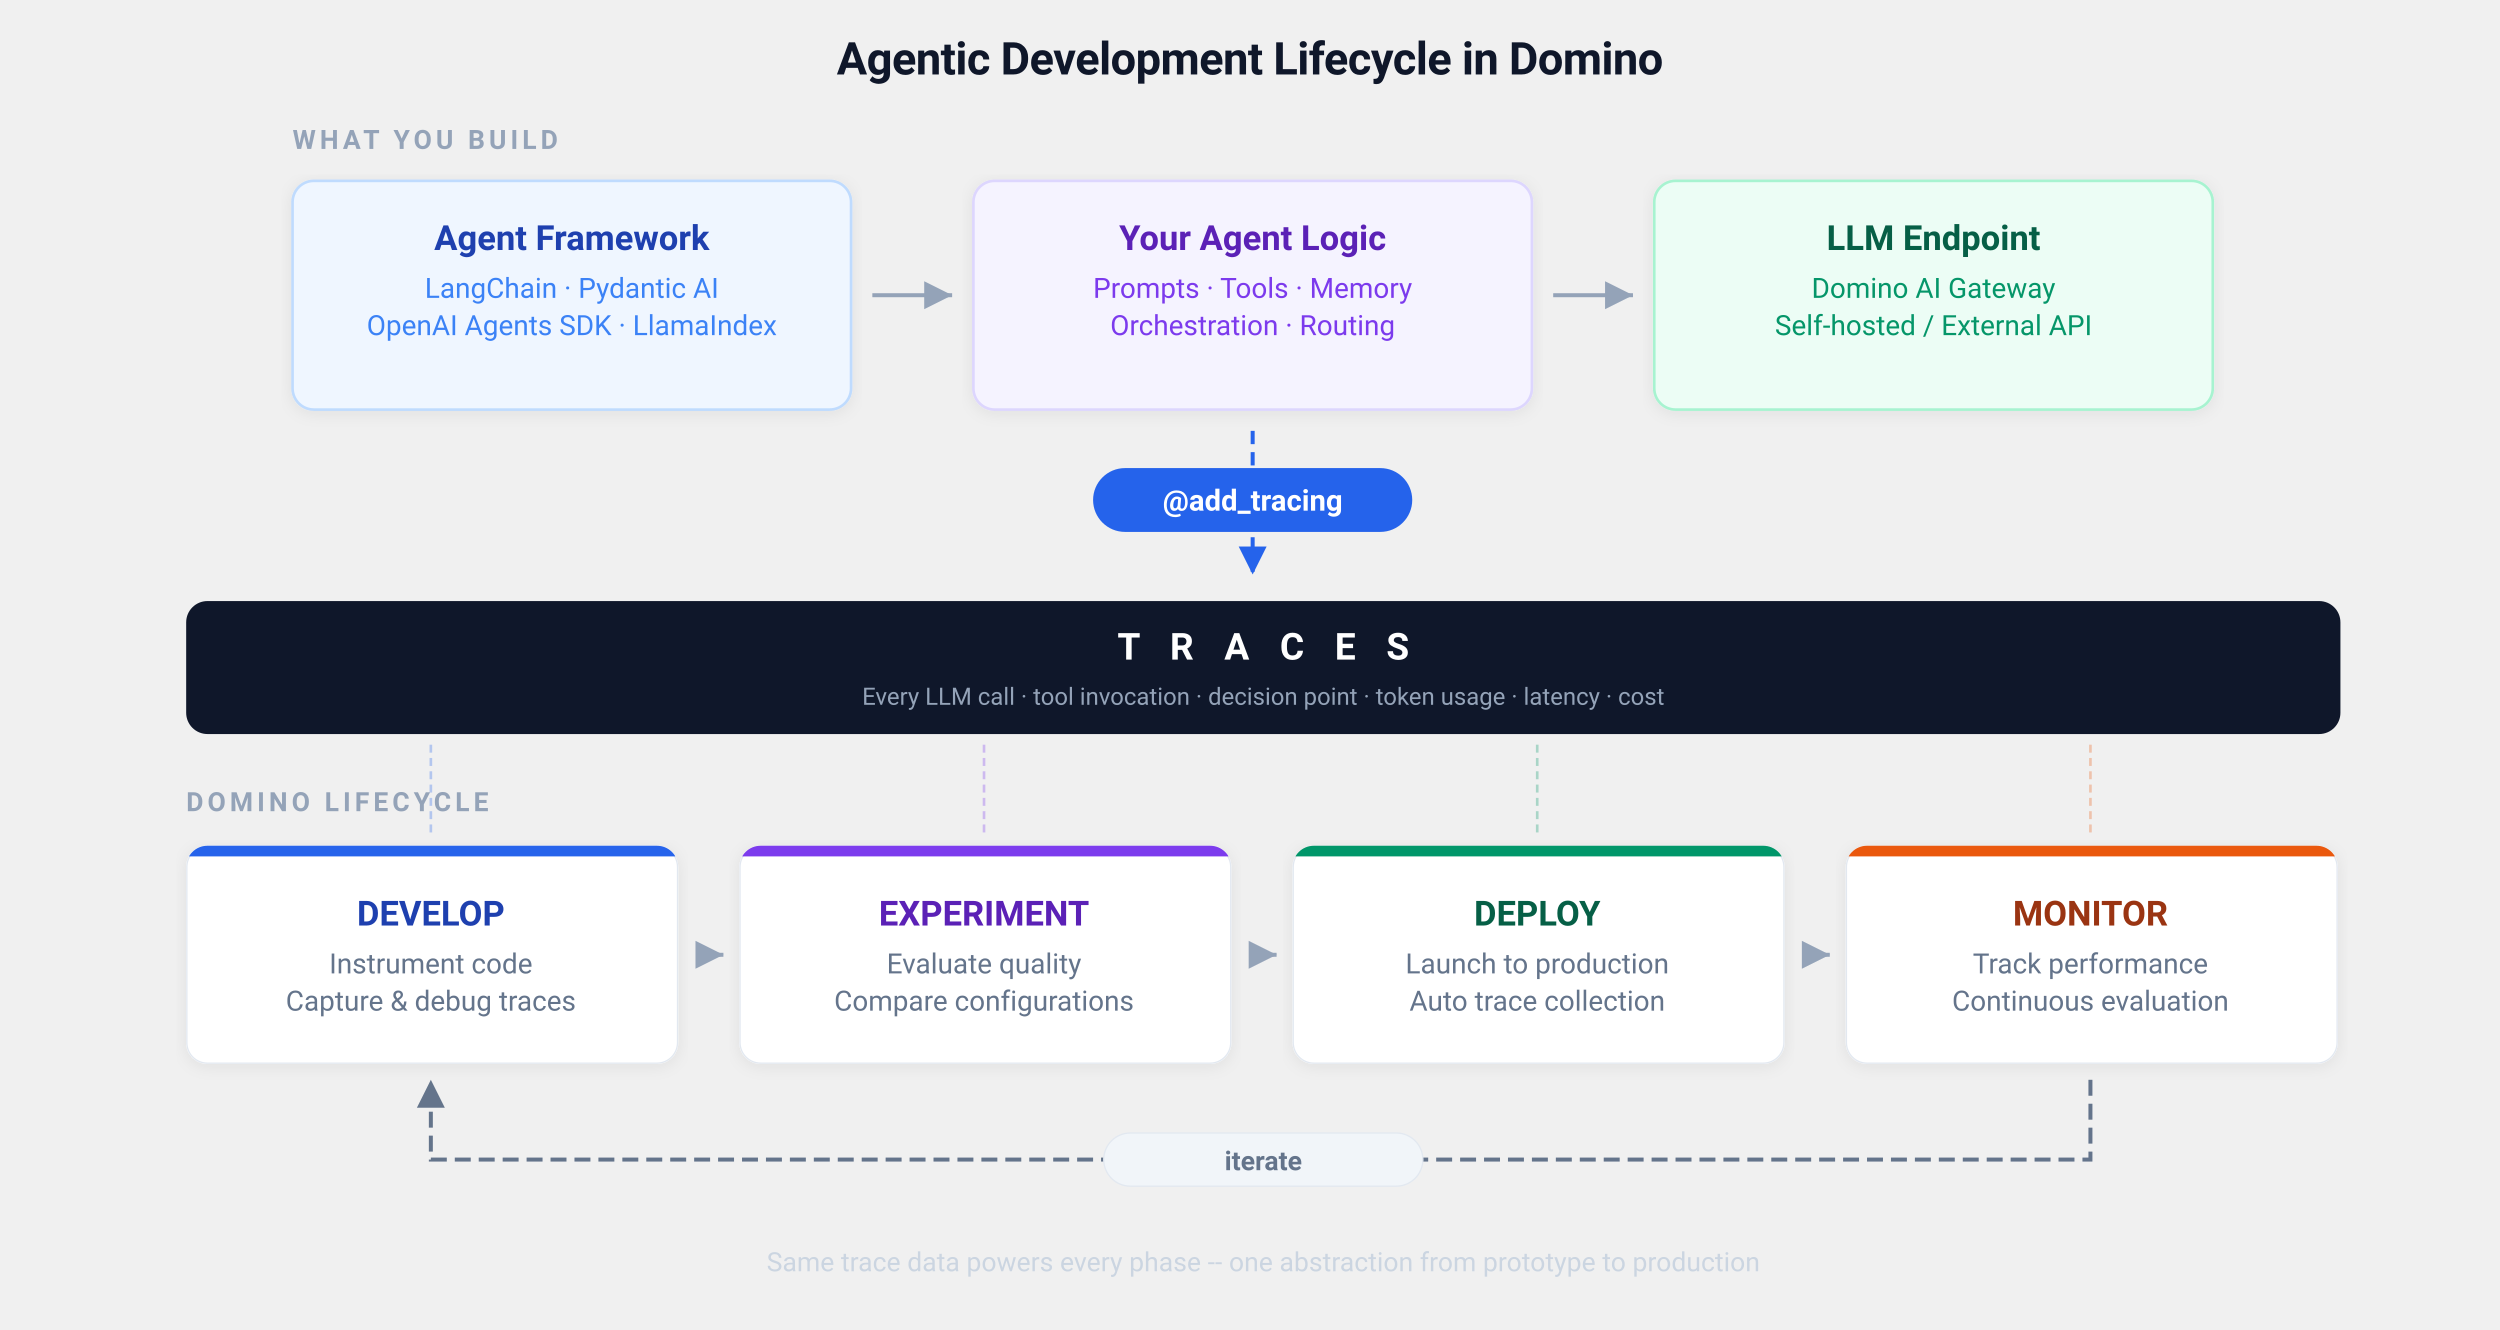
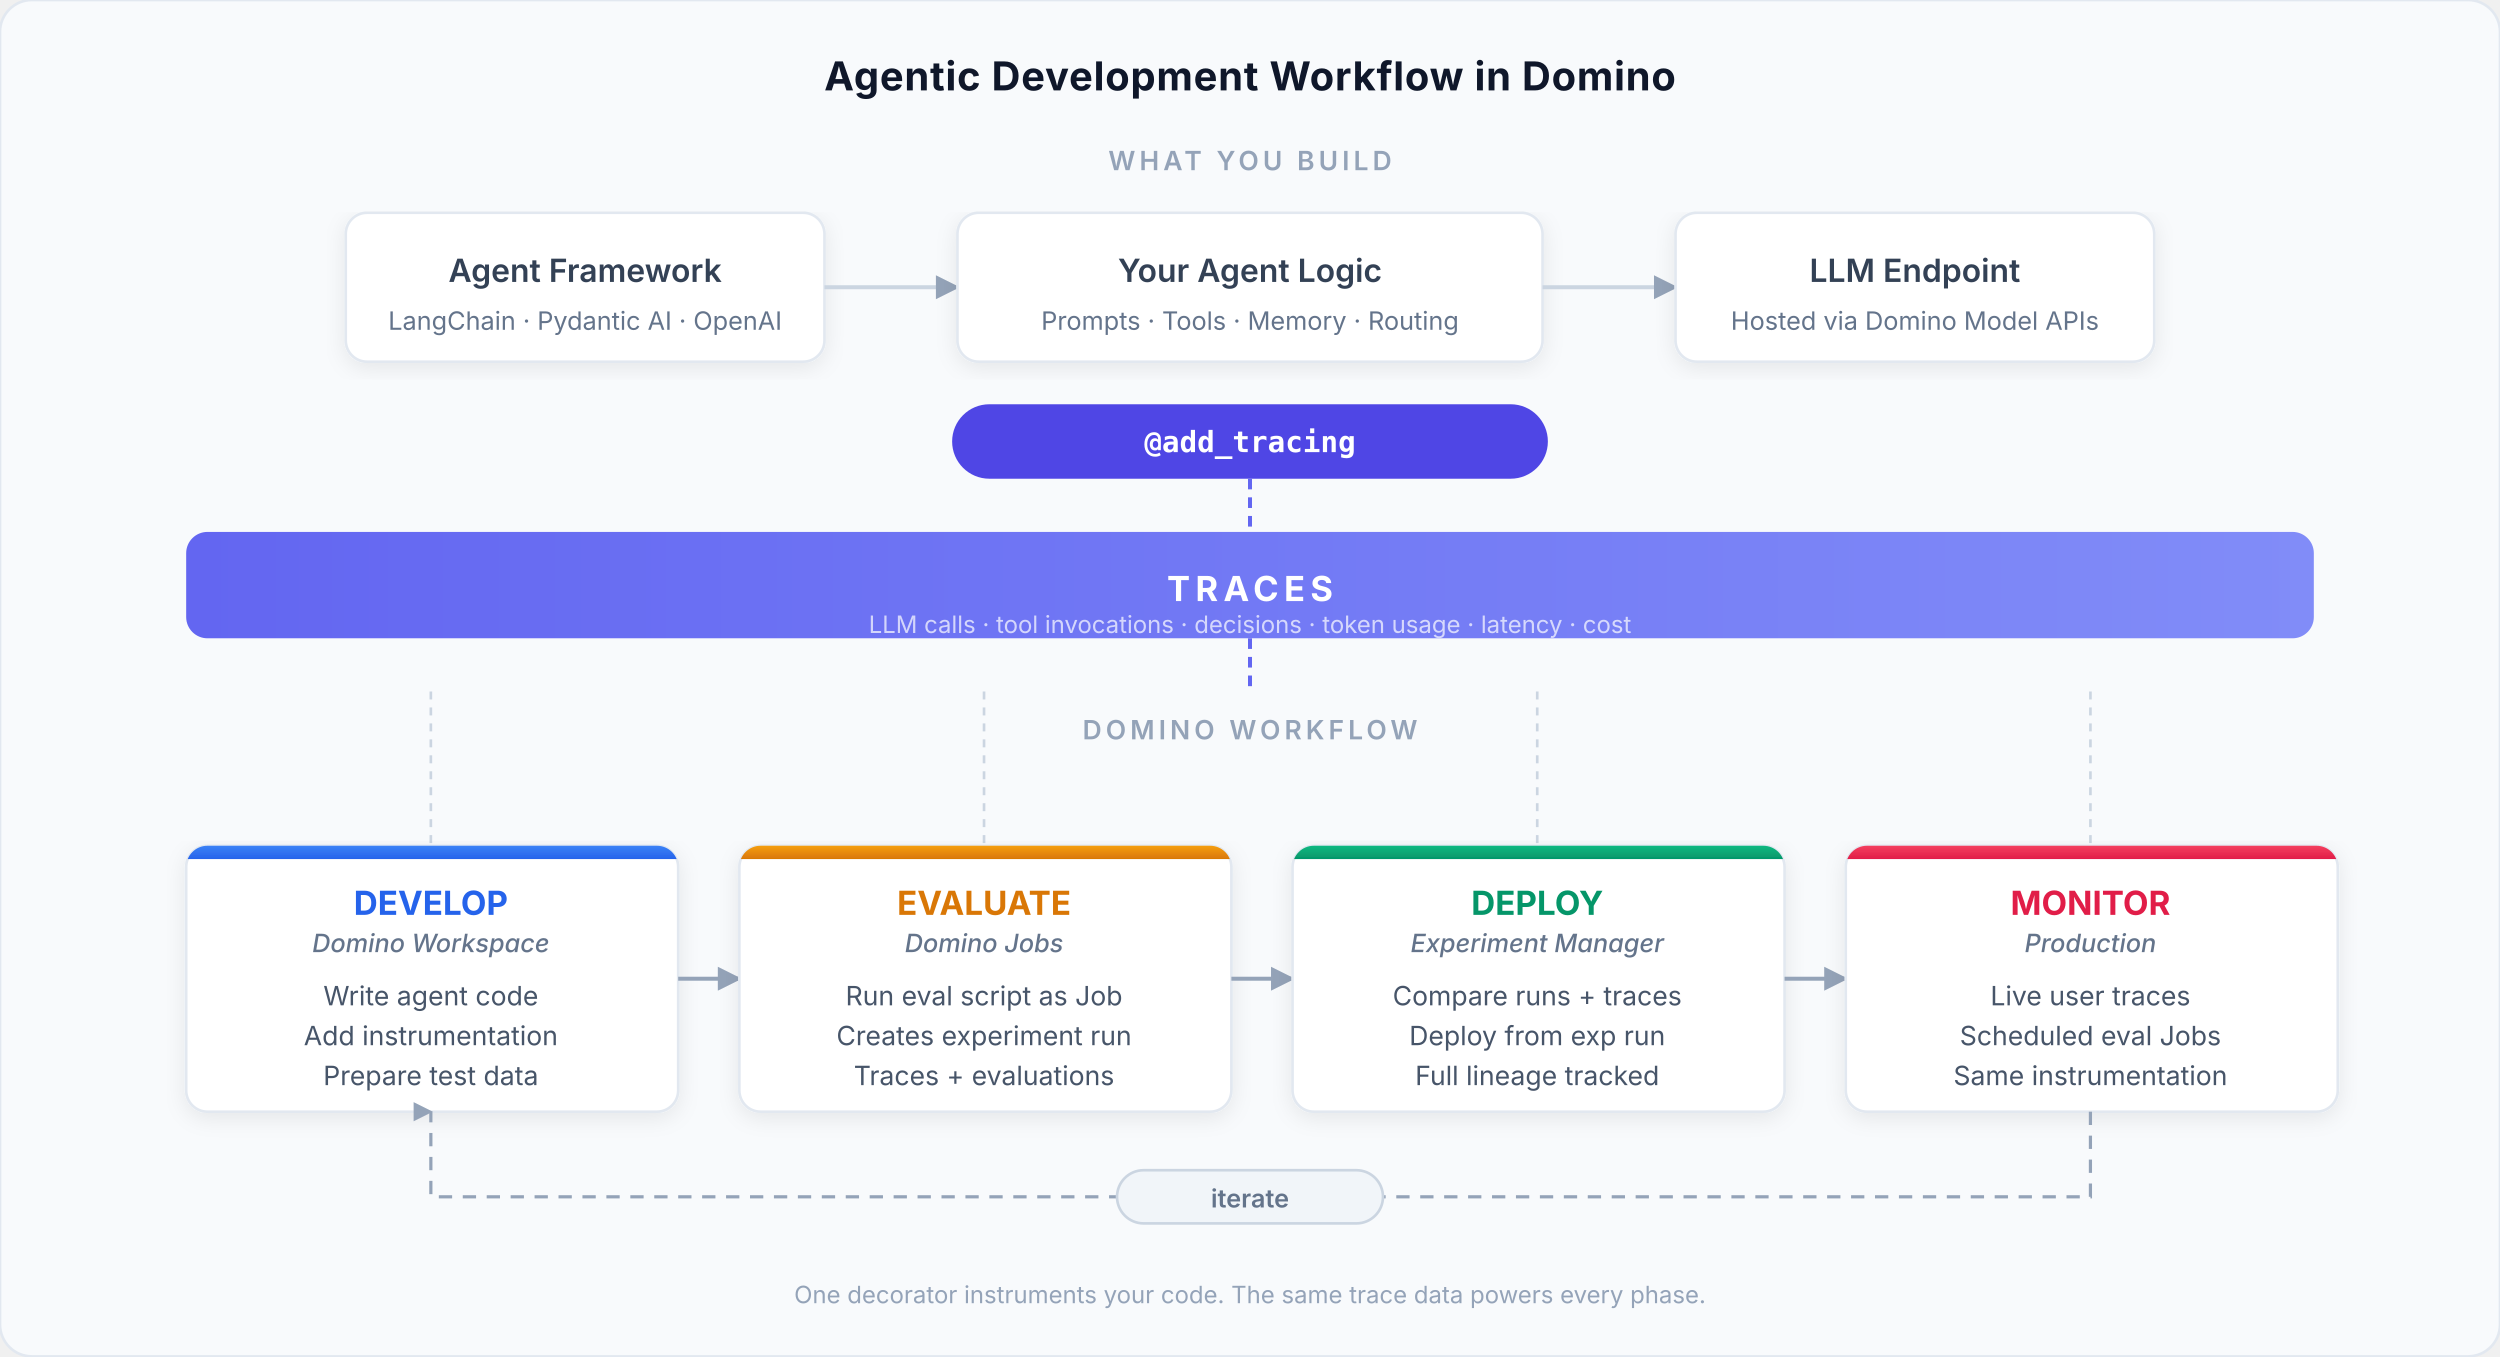
- <svg xmlns="http://www.w3.org/2000/svg" viewBox="0 0 940 500" font-family="-apple-system, BlinkMacSystemFont, Segoe UI, Roboto, Helvetica, Arial, sans-serif">
+ <svg xmlns="http://www.w3.org/2000/svg" viewBox="0 0 940 510" font-family="'Inter','Segoe UI',system-ui,sans-serif">
  <defs>
-     <marker id="arr" viewBox="0 0 10 10" refX="10" refY="5" markerWidth="7" markerHeight="7" orient="auto">
-       <path d="M0,0 L10,5 L0,10z" fill="#94A3B8" />
-     </marker>
-     <marker id="arr-blue" viewBox="0 0 10 10" refX="10" refY="5" markerWidth="7" markerHeight="7" orient="auto">
-       <path d="M0,0 L10,5 L0,10z" fill="#2563EB" />
-     </marker>
-     <marker id="arr-dash" viewBox="0 0 10 10" refX="10" refY="5" markerWidth="7" markerHeight="7" orient="auto">
-       <path d="M0,0 L10,5 L0,10z" fill="#64748B" />
-     </marker>
-     <filter id="sh" x="-2%" y="-4%" width="104%" height="116%">
-       <feDropShadow dx="0" dy="1" stdDeviation="3" flood-color="#0F172A" flood-opacity="0.07" />
+     <linearGradient id="grad-traces" x1="0" y1="0" x2="1" y2="0">
+       <stop offset="0%" stop-color="#6366f1" />
+       <stop offset="100%" stop-color="#818cf8" />
+     </linearGradient>
+     <linearGradient id="grad-dev" x1="0" y1="0" x2="0" y2="1">
+       <stop offset="0%" stop-color="#3b82f6" />
+       <stop offset="100%" stop-color="#2563eb" />
+     </linearGradient>
+     <linearGradient id="grad-eval" x1="0" y1="0" x2="0" y2="1">
+       <stop offset="0%" stop-color="#f59e0b" />
+       <stop offset="100%" stop-color="#d97706" />
+     </linearGradient>
+     <linearGradient id="grad-deploy" x1="0" y1="0" x2="0" y2="1">
+       <stop offset="0%" stop-color="#10b981" />
+       <stop offset="100%" stop-color="#059669" />
+     </linearGradient>
+     <linearGradient id="grad-monitor" x1="0" y1="0" x2="0" y2="1">
+       <stop offset="0%" stop-color="#f43f5e" />
+       <stop offset="100%" stop-color="#e11d48" />
+     </linearGradient>
+     <filter id="shadow" x="-4%" y="-4%" width="108%" height="116%">
+       <feDropShadow dx="0" dy="2" stdDeviation="4" flood-color="#0f172a" flood-opacity=".08" />
    </filter>
    <clipPath id="c1">
-       <rect x="70" y="318" width="185" height="82" rx="8" />
+       <rect x="70" y="318" width="185" height="100" rx="8" />
    </clipPath>
    <clipPath id="c2">
-       <rect x="278" y="318" width="185" height="82" rx="8" />
+       <rect x="278" y="318" width="185" height="100" rx="8" />
    </clipPath>
    <clipPath id="c3">
-       <rect x="486" y="318" width="185" height="82" rx="8" />
+       <rect x="486" y="318" width="185" height="100" rx="8" />
    </clipPath>
    <clipPath id="c4">
-       <rect x="694" y="318" width="185" height="82" rx="8" />
+       <rect x="694" y="318" width="185" height="100" rx="8" />
    </clipPath>
  </defs>
-   <text x="470" y="28" text-anchor="middle" font-size="17" font-weight="700" fill="#0F172A" letter-spacing="-0.2">Agentic Development Lifecycle in Domino</text>
-   <text x="110" y="56" font-size="10" font-weight="700" fill="#94A3B8" letter-spacing="1.5">WHAT YOU BUILD</text>
-   <g filter="url(#sh)">
-     <rect x="110" y="68" width="210" height="86" rx="8" fill="#EFF6FF" stroke="#BFDBFE" stroke-width="1" />
+   <rect width="940" height="510" rx="12" fill="#f8fafc" stroke="#e2e8f0" stroke-width="1" />
+   <text x="470" y="34" text-anchor="middle" font-size="15" font-weight="700" fill="#0f172a" letter-spacing=".3">Agentic Development Workflow in Domino</text>
+   <text x="470" y="64" text-anchor="middle" font-size="10" font-weight="600" fill="#94a3b8" letter-spacing="1.5">WHAT YOU BUILD</text>
+   <rect x="130" y="80" width="180" height="56" rx="8" fill="#fff" stroke="#e2e8f0" filter="url(#shadow)" />
+   <text x="220" y="106" text-anchor="middle" font-size="12" font-weight="600" fill="#334155">Agent Framework</text>
+   <text x="220" y="124" text-anchor="middle" font-size="9.5" fill="#64748b">LangChain · Pydantic AI · OpenAI</text>
+   <line x1="310" y1="108" x2="360" y2="108" stroke="#cbd5e1" stroke-width="1.5" marker-end="url(#arrowGrey)" />
+   <rect x="360" y="80" width="220" height="56" rx="8" fill="#fff" stroke="#e2e8f0" filter="url(#shadow)" />
+   <text x="470" y="106" text-anchor="middle" font-size="12" font-weight="600" fill="#334155">Your Agent Logic</text>
+   <text x="470" y="124" text-anchor="middle" font-size="9.5" fill="#64748b">Prompts · Tools · Memory · Routing</text>
+   <line x1="580" y1="108" x2="630" y2="108" stroke="#cbd5e1" stroke-width="1.5" marker-end="url(#arrowGrey)" />
+   <rect x="630" y="80" width="180" height="56" rx="8" fill="#fff" stroke="#e2e8f0" filter="url(#shadow)" />
+   <text x="720" y="106" text-anchor="middle" font-size="12" font-weight="600" fill="#334155">LLM Endpoint</text>
+   <text x="720" y="124" text-anchor="middle" font-size="9.5" fill="#64748b">Hosted via Domino Model APIs</text>
+   <defs>
+     <marker id="arrowGrey" viewBox="0 0 10 10" refX="9" refY="5" markerWidth="6" markerHeight="6" orient="auto-start-auto">
+       <path d="M 0 0 L 10 5 L 0 10 z" fill="#94a3b8" />
+     </marker>
+     <marker id="arrowWhite" viewBox="0 0 10 10" refX="9" refY="5" markerWidth="6" markerHeight="6" orient="auto-start-auto">
+       <path d="M 0 0 L 10 5 L 0 10 z" fill="#fff" />
+     </marker>
+   </defs>
+   <rect x="358" y="152" width="224" height="28" rx="14" fill="#4f46e5" />
+   <text x="470" y="170" text-anchor="middle" font-size="11" font-weight="600" fill="#fff" font-family="'SF Mono','Fira Code',monospace">@add_tracing</text>
+   <line x1="470" y1="180" x2="470" y2="200" stroke="#6366f1" stroke-width="1.5" stroke-dasharray="4,3" />
+   <rect x="70" y="200" width="800" height="40" rx="8" fill="url(#grad-traces)" />
+   <text x="470" y="226" text-anchor="middle" font-size="13" font-weight="700" fill="#fff" letter-spacing="2">TRACES</text>
+   <text x="470" y="224" text-anchor="middle" font-size="9" fill="rgba(255,255,255,.7)" dy="14">LLM calls · tool invocations · decisions · token usage · latency · cost</text>
+   <line x1="470" y1="240" x2="470" y2="260" stroke="#6366f1" stroke-width="1.5" stroke-dasharray="4,3" />
+   <text x="470" y="278" text-anchor="middle" font-size="10" font-weight="600" fill="#94a3b8" letter-spacing="1.5">DOMINO WORKFLOW</text>
+   <line x1="162" y1="260" x2="162" y2="318" stroke="#cbd5e1" stroke-width="1" stroke-dasharray="3,3" />
+   <line x1="370" y1="260" x2="370" y2="318" stroke="#cbd5e1" stroke-width="1" stroke-dasharray="3,3" />
+   <line x1="578" y1="260" x2="578" y2="318" stroke="#cbd5e1" stroke-width="1" stroke-dasharray="3,3" />
+   <line x1="786" y1="260" x2="786" y2="318" stroke="#cbd5e1" stroke-width="1" stroke-dasharray="3,3" />
+   <g filter="url(#shadow)">
+     <rect x="70" y="318" width="185" height="100" rx="8" fill="#fff" stroke="#e2e8f0" />
+     <rect x="70" y="318" width="185" height="5" clip-path="url(#c1)" fill="url(#grad-dev)" />
  </g>
-   <text x="215" y="94" text-anchor="middle" font-size="13" font-weight="700" fill="#1E40AF">Agent Framework</text>
-   <text x="215" y="112" text-anchor="middle" font-size="10.5" fill="#3B82F6">LangChain · Pydantic AI</text>
-   <text x="215" y="126" text-anchor="middle" font-size="10.5" fill="#3B82F6">OpenAI Agents SDK · LlamaIndex</text>
-   <line x1="328" y1="111" x2="358" y2="111" stroke="#94A3B8" stroke-width="1.5" marker-end="url(#arr)" />
-   <g filter="url(#sh)">
-     <rect x="366" y="68" width="210" height="86" rx="8" fill="#F5F3FF" stroke="#DDD6FE" stroke-width="1" />
+   <text x="162" y="344" text-anchor="middle" font-size="12.5" font-weight="700" fill="#2563eb">DEVELOP</text>
+   <text x="162" y="358" text-anchor="middle" font-size="9.5" font-weight="500" fill="#64748b" font-style="italic">Domino Workspace</text>
+   <text x="162" y="378" text-anchor="middle" font-size="10" fill="#475569">Write agent code</text>
+   <text x="162" y="393" text-anchor="middle" font-size="10" fill="#475569">Add instrumentation</text>
+   <text x="162" y="408" text-anchor="middle" font-size="10" fill="#475569">Prepare test data</text>
+   <line x1="255" y1="368" x2="278" y2="368" stroke="#94a3b8" stroke-width="1.5" marker-end="url(#arrowGrey)" />
+   <g filter="url(#shadow)">
+     <rect x="278" y="318" width="185" height="100" rx="8" fill="#fff" stroke="#e2e8f0" />
+     <rect x="278" y="318" width="185" height="5" clip-path="url(#c2)" fill="url(#grad-eval)" />
  </g>
-   <text x="471" y="94" text-anchor="middle" font-size="13" font-weight="700" fill="#5B21B6">Your Agent Logic</text>
-   <text x="471" y="112" text-anchor="middle" font-size="10.5" fill="#7C3AED">Prompts · Tools · Memory</text>
-   <text x="471" y="126" text-anchor="middle" font-size="10.5" fill="#7C3AED">Orchestration · Routing</text>
-   <line x1="584" y1="111" x2="614" y2="111" stroke="#94A3B8" stroke-width="1.5" marker-end="url(#arr)" />
-   <g filter="url(#sh)">
-     <rect x="622" y="68" width="210" height="86" rx="8" fill="#ECFDF5" stroke="#A7F3D0" stroke-width="1" />
+   <text x="370" y="344" text-anchor="middle" font-size="12.5" font-weight="700" fill="#d97706">EVALUATE</text>
+   <text x="370" y="358" text-anchor="middle" font-size="9.5" font-weight="500" fill="#64748b" font-style="italic">Domino Jobs</text>
+   <text x="370" y="378" text-anchor="middle" font-size="10" fill="#475569">Run eval script as Job</text>
+   <text x="370" y="393" text-anchor="middle" font-size="10" fill="#475569">Creates experiment run</text>
+   <text x="370" y="408" text-anchor="middle" font-size="10" fill="#475569">Traces + evaluations</text>
+   <line x1="463" y1="368" x2="486" y2="368" stroke="#94a3b8" stroke-width="1.5" marker-end="url(#arrowGrey)" />
+   <g filter="url(#shadow)">
+     <rect x="486" y="318" width="185" height="100" rx="8" fill="#fff" stroke="#e2e8f0" />
+     <rect x="486" y="318" width="185" height="5" clip-path="url(#c3)" fill="url(#grad-deploy)" />
  </g>
-   <text x="727" y="94" text-anchor="middle" font-size="13" font-weight="700" fill="#065F46">LLM Endpoint</text>
-   <text x="727" y="112" text-anchor="middle" font-size="10.5" fill="#059669">Domino AI Gateway</text>
-   <text x="727" y="126" text-anchor="middle" font-size="10.5" fill="#059669">Self-hosted / External API</text>
-   <line x1="471" y1="162" x2="471" y2="216" stroke="#2563EB" stroke-width="1.5" stroke-dasharray="5,3" marker-end="url(#arr-blue)" />
-   <rect x="411" y="176" width="120" height="24" rx="12" fill="#2563EB" />
-   <text x="471" y="192" text-anchor="middle" font-size="11" font-weight="600" fill="#FFFFFF">@add_tracing</text>
-   <rect x="70" y="226" width="810" height="50" rx="8" fill="#0F172A" />
-   <text x="475" y="248" text-anchor="middle" font-size="14" font-weight="700" fill="#FFFFFF" letter-spacing="4">T R A C E S</text>
-   <text x="475" y="265" text-anchor="middle" font-size="9" fill="#94A3B8">Every LLM call · tool invocation · decision point · token usage · latency · cost</text>
-   <line x1="162" y1="280" x2="162" y2="314" stroke="#2563EB" stroke-width="1" stroke-dasharray="3,2" opacity="0.3" />
-   <line x1="370" y1="280" x2="370" y2="314" stroke="#7C3AED" stroke-width="1" stroke-dasharray="3,2" opacity="0.3" />
-   <line x1="578" y1="280" x2="578" y2="314" stroke="#059669" stroke-width="1" stroke-dasharray="3,2" opacity="0.3" />
-   <line x1="786" y1="280" x2="786" y2="314" stroke="#EA580C" stroke-width="1" stroke-dasharray="3,2" opacity="0.3" />
-   <text x="70" y="305" font-size="10" font-weight="700" fill="#94A3B8" letter-spacing="1.5">DOMINO LIFECYCLE</text>
-   <g filter="url(#sh)">
-     <g clip-path="url(#c1)">
-       <rect x="70" y="318" width="185" height="82" rx="8" fill="#FFFFFF" stroke="#E2E8F0" stroke-width="1" />
-       <rect x="70" y="318" width="185" height="4" fill="#2563EB" />
-     </g>
+   <text x="578" y="344" text-anchor="middle" font-size="12.5" font-weight="700" fill="#059669">DEPLOY</text>
+   <text x="578" y="358" text-anchor="middle" font-size="9.5" font-weight="500" fill="#64748b" font-style="italic">Experiment Manager</text>
+   <text x="578" y="378" text-anchor="middle" font-size="10" fill="#475569">Compare runs + traces</text>
+   <text x="578" y="393" text-anchor="middle" font-size="10" fill="#475569">Deploy from exp run</text>
+   <text x="578" y="408" text-anchor="middle" font-size="10" fill="#475569">Full lineage tracked</text>
+   <line x1="671" y1="368" x2="694" y2="368" stroke="#94a3b8" stroke-width="1.5" marker-end="url(#arrowGrey)" />
+   <g filter="url(#shadow)">
+     <rect x="694" y="318" width="185" height="100" rx="8" fill="#fff" stroke="#e2e8f0" />
+     <rect x="694" y="318" width="185" height="5" clip-path="url(#c4)" fill="url(#grad-monitor)" />
  </g>
-   <text x="162" y="348" text-anchor="middle" font-size="13" font-weight="700" fill="#1E40AF">DEVELOP</text>
-   <text x="162" y="366" text-anchor="middle" font-size="10.5" fill="#64748B">Instrument code</text>
-   <text x="162" y="380" text-anchor="middle" font-size="10.5" fill="#64748B">Capture &amp; debug traces</text>
-   <line x1="262" y1="359" x2="272" y2="359" stroke="#94A3B8" stroke-width="1.5" marker-end="url(#arr)" />
-   <g filter="url(#sh)">
-     <g clip-path="url(#c2)">
-       <rect x="278" y="318" width="185" height="82" rx="8" fill="#FFFFFF" stroke="#E2E8F0" stroke-width="1" />
-       <rect x="278" y="318" width="185" height="4" fill="#7C3AED" />
-     </g>
-   </g>
-   <text x="370" y="348" text-anchor="middle" font-size="13" font-weight="700" fill="#5B21B6">EXPERIMENT</text>
-   <text x="370" y="366" text-anchor="middle" font-size="10.5" fill="#64748B">Evaluate quality</text>
-   <text x="370" y="380" text-anchor="middle" font-size="10.5" fill="#64748B">Compare configurations</text>
-   <line x1="470" y1="359" x2="480" y2="359" stroke="#94A3B8" stroke-width="1.5" marker-end="url(#arr)" />
-   <g filter="url(#sh)">
-     <g clip-path="url(#c3)">
-       <rect x="486" y="318" width="185" height="82" rx="8" fill="#FFFFFF" stroke="#E2E8F0" stroke-width="1" />
-       <rect x="486" y="318" width="185" height="4" fill="#059669" />
-     </g>
-   </g>
-   <text x="578" y="348" text-anchor="middle" font-size="13" font-weight="700" fill="#065F46">DEPLOY</text>
-   <text x="578" y="366" text-anchor="middle" font-size="10.5" fill="#64748B">Launch to production</text>
-   <text x="578" y="380" text-anchor="middle" font-size="10.5" fill="#64748B">Auto trace collection</text>
-   <line x1="678" y1="359" x2="688" y2="359" stroke="#94A3B8" stroke-width="1.5" marker-end="url(#arr)" />
-   <g filter="url(#sh)">
-     <g clip-path="url(#c4)">
-       <rect x="694" y="318" width="185" height="82" rx="8" fill="#FFFFFF" stroke="#E2E8F0" stroke-width="1" />
-       <rect x="694" y="318" width="185" height="4" fill="#EA580C" />
-     </g>
-   </g>
-   <text x="786" y="348" text-anchor="middle" font-size="13" font-weight="700" fill="#9A3412">MONITOR</text>
-   <text x="786" y="366" text-anchor="middle" font-size="10.5" fill="#64748B">Track performance</text>
-   <text x="786" y="380" text-anchor="middle" font-size="10.5" fill="#64748B">Continuous evaluation</text>
-   <path d="M786,406 L786,436 L162,436 L162,406" fill="none" stroke="#64748B" stroke-width="1.5" stroke-dasharray="6,3" marker-end="url(#arr-dash)" />
-   <rect x="415" y="426" width="120" height="20" rx="10" fill="#F1F5F9" stroke="#E2E8F0" stroke-width="0.5" />
-   <text x="475" y="440" text-anchor="middle" font-size="10" font-weight="600" fill="#64748B">iterate</text>
-   <text x="475" y="478" text-anchor="middle" font-size="10" fill="#CBD5E1">Same trace data powers every phase -- one abstraction from prototype to production</text>
+   <text x="786" y="344" text-anchor="middle" font-size="12.5" font-weight="700" fill="#e11d48">MONITOR</text>
+   <text x="786" y="358" text-anchor="middle" font-size="9.5" font-weight="500" fill="#64748b" font-style="italic">Production</text>
+   <text x="786" y="378" text-anchor="middle" font-size="10" fill="#475569">Live user traces</text>
+   <text x="786" y="393" text-anchor="middle" font-size="10" fill="#475569">Scheduled eval Jobs</text>
+   <text x="786" y="408" text-anchor="middle" font-size="10" fill="#475569">Same instrumentation</text>
+   <path d="M786,418 L786,450 L162,450 L162,418" fill="none" stroke="#94a3b8" stroke-width="1.2" stroke-dasharray="5,4" marker-end="url(#arrowGrey)" />
+   <rect x="420" y="440" width="100" height="20" rx="10" fill="#f1f5f9" stroke="#cbd5e1" />
+   <text x="470" y="454" text-anchor="middle" font-size="9.5" font-weight="600" fill="#64748b">iterate</text>
+   <text x="470" y="490" text-anchor="middle" font-size="9" fill="#94a3b8">One decorator instruments your code. The same trace data powers every phase.</text>
</svg>
